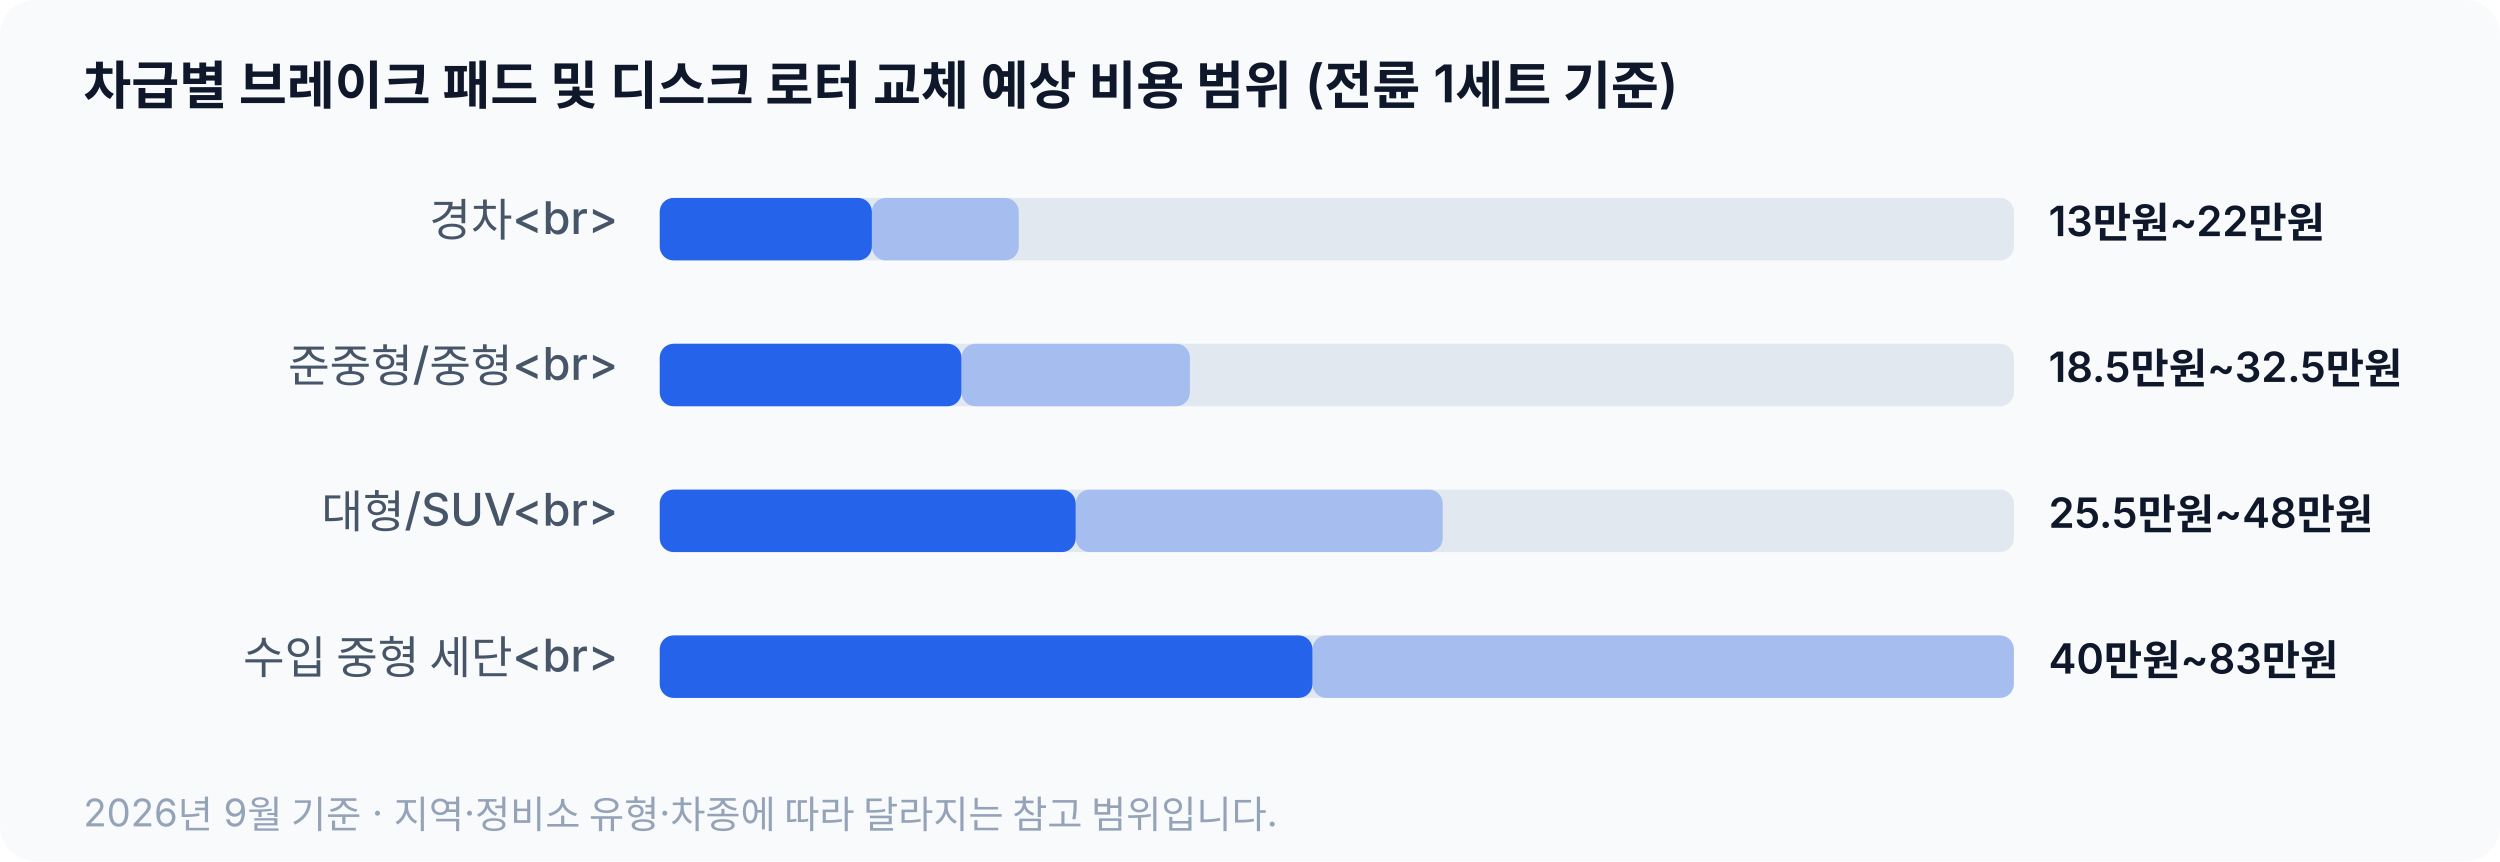
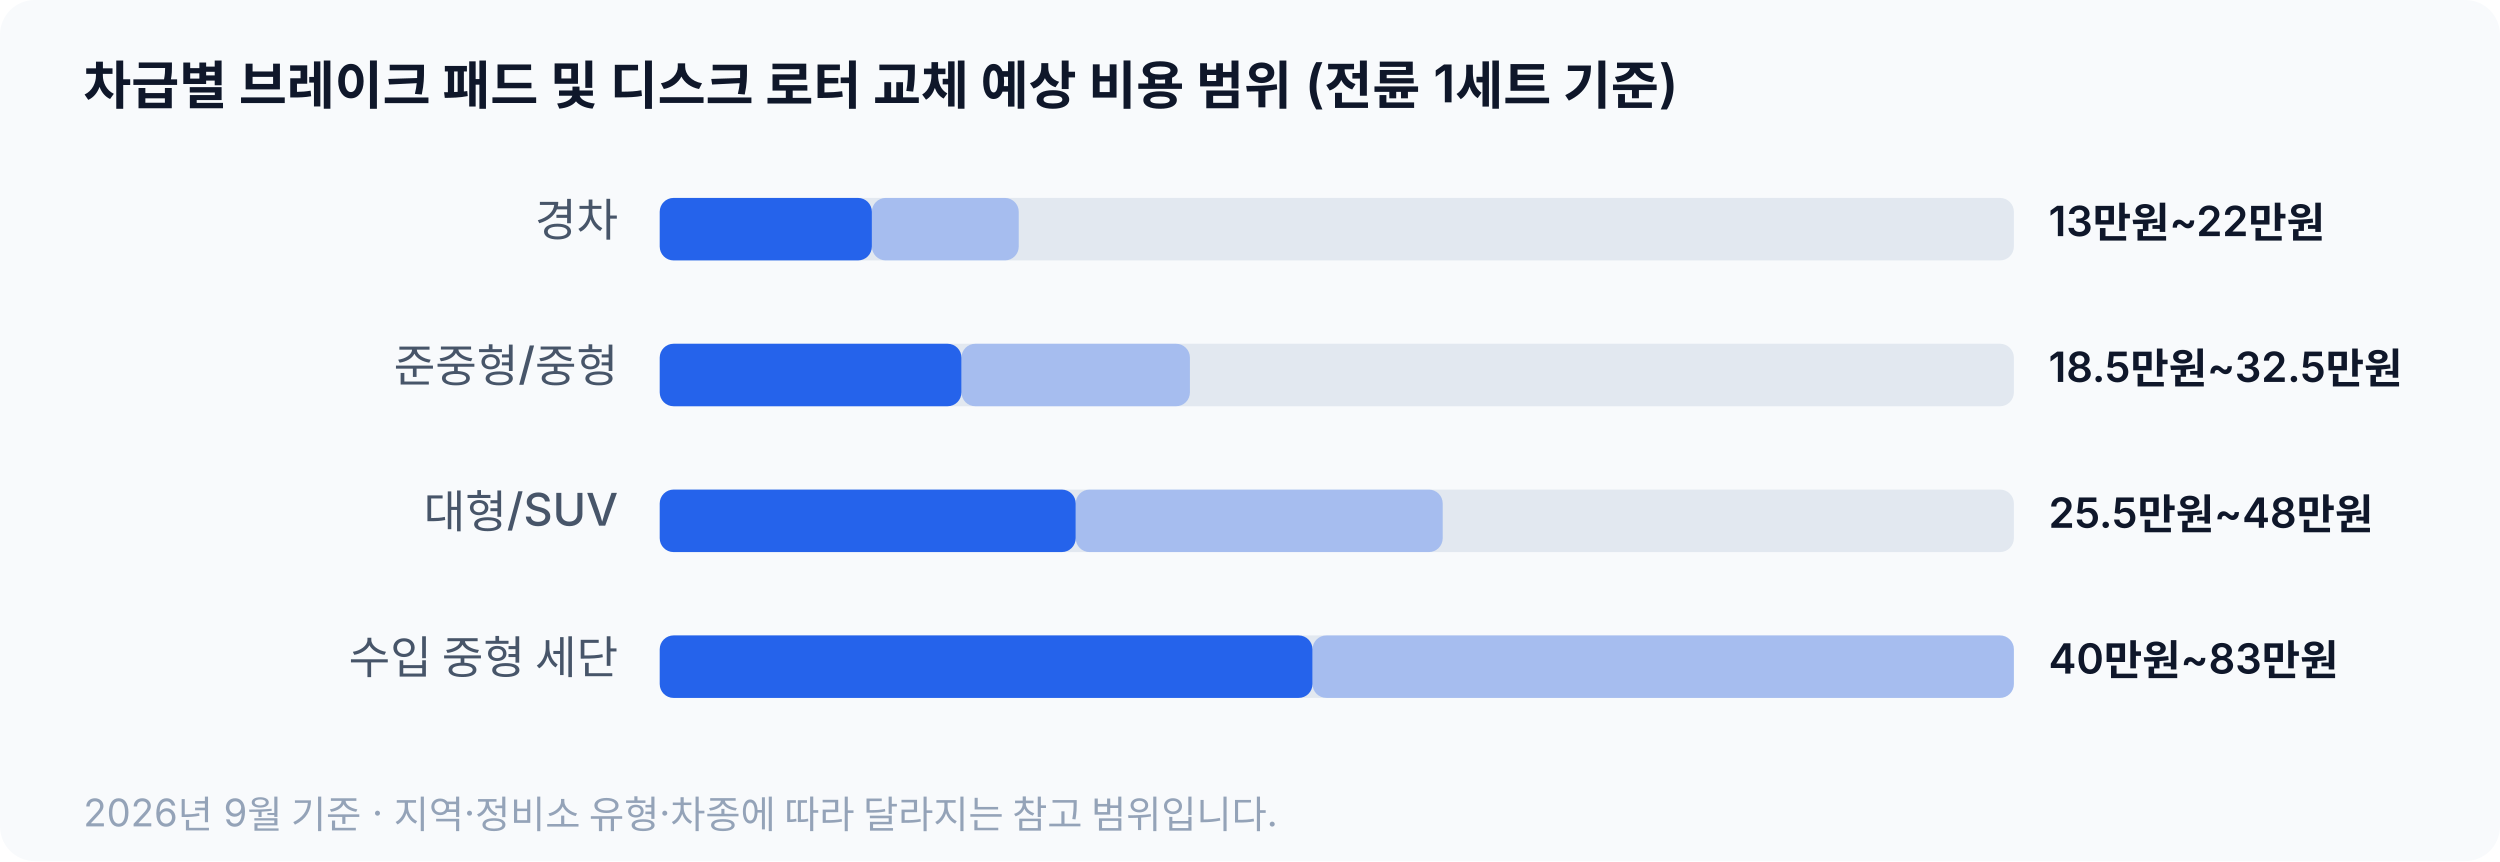
<svg xmlns="http://www.w3.org/2000/svg" viewBox="0 0 720 248" width="720" height="248" role="img" aria-label="차급별 브레이크 패드 및 디스크 로터 교체 예상 비용 범위 (전륜 1세트 기준)">
  <style>
    .bg    { fill: #f8fafc; }
    .ttl   { fill: #0f172a; font: 600 15px system-ui, -apple-system, 'Apple SD Gothic Neo', sans-serif; }
    .lbl   { fill: #475569; font: 500 13px system-ui, -apple-system, 'Apple SD Gothic Neo', sans-serif; }
    .val   { fill: #0f172a; font: 600 12px system-ui, -apple-system, 'Apple SD Gothic Neo', sans-serif; }
    .track { fill: #e2e8f0; }
    .bar   { fill: #2563eb; }
    .range { fill: #2563eb; opacity: .32; }
    .note  { fill: #94a3b8; font: 400 11px system-ui, -apple-system, 'Apple SD Gothic Neo', sans-serif; }
    @media (prefers-color-scheme: dark) {
      .bg    { fill: #0f172a; }
      .ttl   { fill: #f1f5f9; }
      .lbl   { fill: #94a3b8; }
      .val   { fill: #f1f5f9; }
      .track { fill: #1e293b; }
      .bar   { fill: #60a5fa; }
      .range { fill: #60a5fa; opacity: .32; }
      .note  { fill: #64748b; }
    }
  </style>
  <rect class="bg" width="720" height="248" rx="10" />
  <text class="ttl" x="24" y="30">차급별 브레이크 패드 및 디스크 로터 교체 예상 비용 범위 (전륜 1세트 기준)</text>
-   <text class="lbl" x="178" y="68" text-anchor="end">경차&lt;br&gt;</text>
+   <text class="lbl" x="178" y="68" text-anchor="end">경차</text>
  <rect class="track" x="190" y="57" width="390" height="18" rx="4" />
  <rect class="range" x="251.1" y="57" width="42.3" height="18" rx="4" />
  <rect class="bar" x="190" y="57" width="61.1" height="18" rx="4" />
  <text class="val" x="590" y="68">13만원~22만원</text>
-   <text class="lbl" x="178" y="110" text-anchor="end">준중형/중형&lt;br&gt;</text>
+   <text class="lbl" x="178" y="110" text-anchor="end">준중형/중형</text>
  <rect class="track" x="190" y="99" width="390" height="18" rx="4" />
  <rect class="range" x="276.9" y="99" width="65.8" height="18" rx="4" />
  <rect class="bar" x="190" y="99" width="86.9" height="18" rx="4" />
  <text class="val" x="590" y="110">18.5만원~32.5만원</text>
-   <text class="lbl" x="178" y="152" text-anchor="end">대형/SUV&lt;br&gt;</text>
+   <text class="lbl" x="178" y="152" text-anchor="end">대형/SUV</text>
  <rect class="track" x="190" y="141" width="390" height="18" rx="4" />
  <rect class="range" x="309.8" y="141" width="105.7" height="18" rx="4" />
  <rect class="bar" x="190" y="141" width="119.8" height="18" rx="4" />
  <text class="val" x="590" y="152">25.5만원~48만원</text>
-   <text class="lbl" x="178" y="194" text-anchor="end">수입 중형 세단&lt;br&gt;</text>
+   <text class="lbl" x="178" y="194" text-anchor="end">수입 중형 세단</text>
  <rect class="track" x="190" y="183" width="390" height="18" rx="4" />
  <rect class="range" x="378.0" y="183" width="202.0" height="18" rx="4" />
  <rect class="bar" x="190" y="183" width="188.0" height="18" rx="4" />
  <text class="val" x="590" y="194">40만원~83만원</text>
  <text class="note" x="24" y="238">2026년 9월 기준 · 지역·정비소 유형·차종에 따라 달라지는 참고 범위입니다.</text>
</svg>
